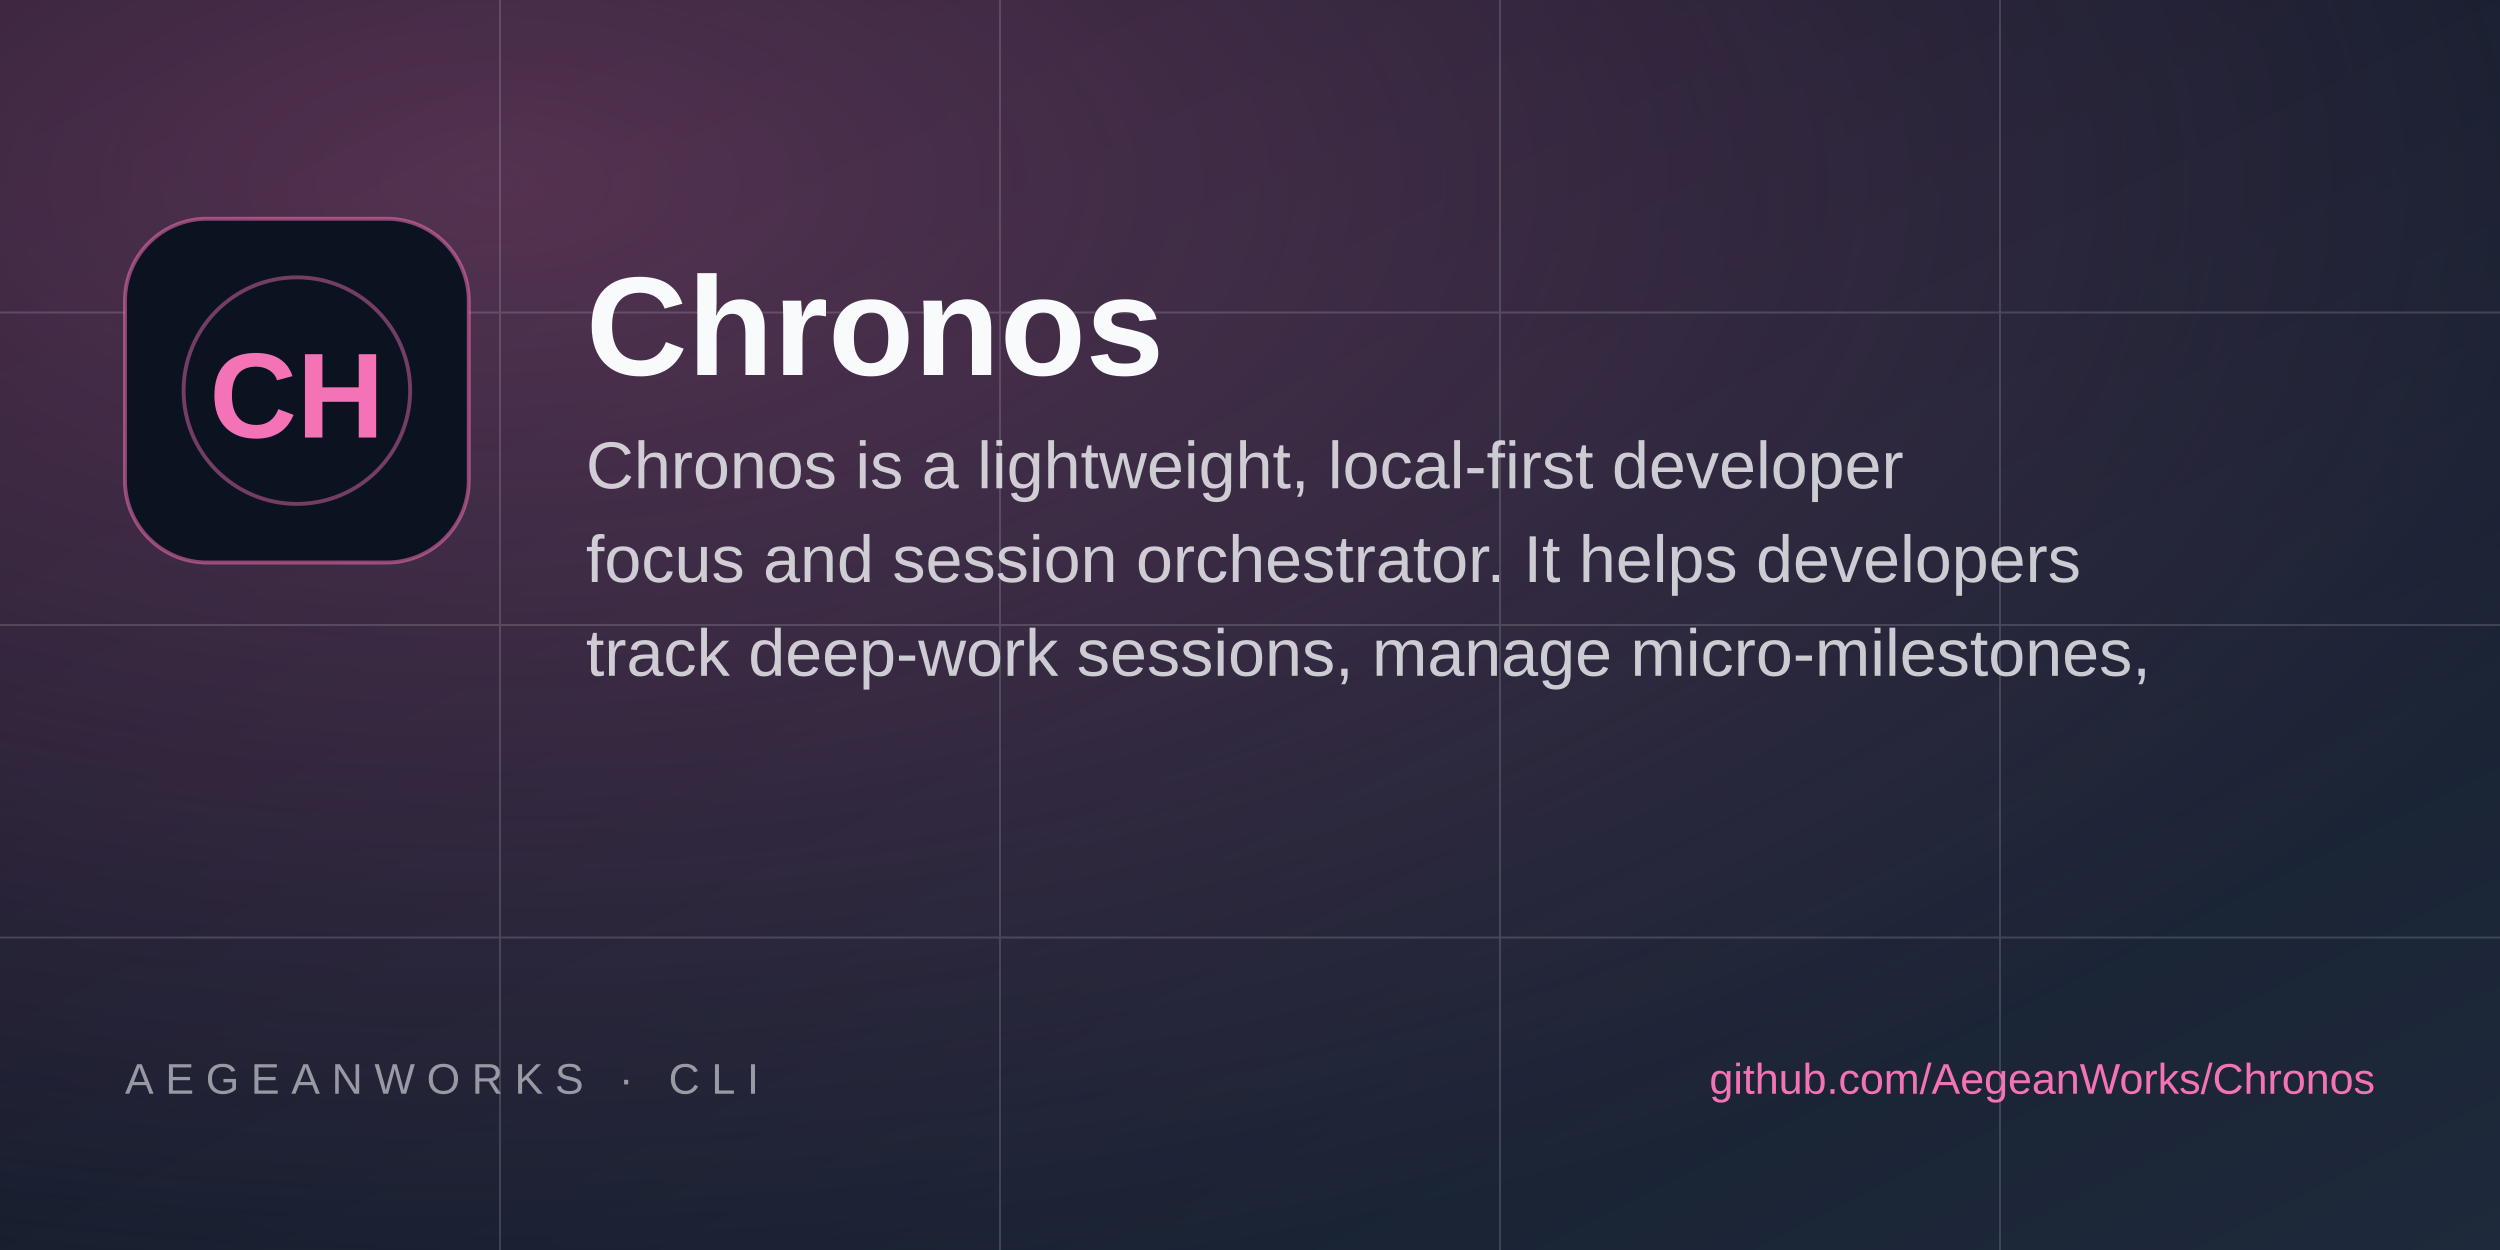
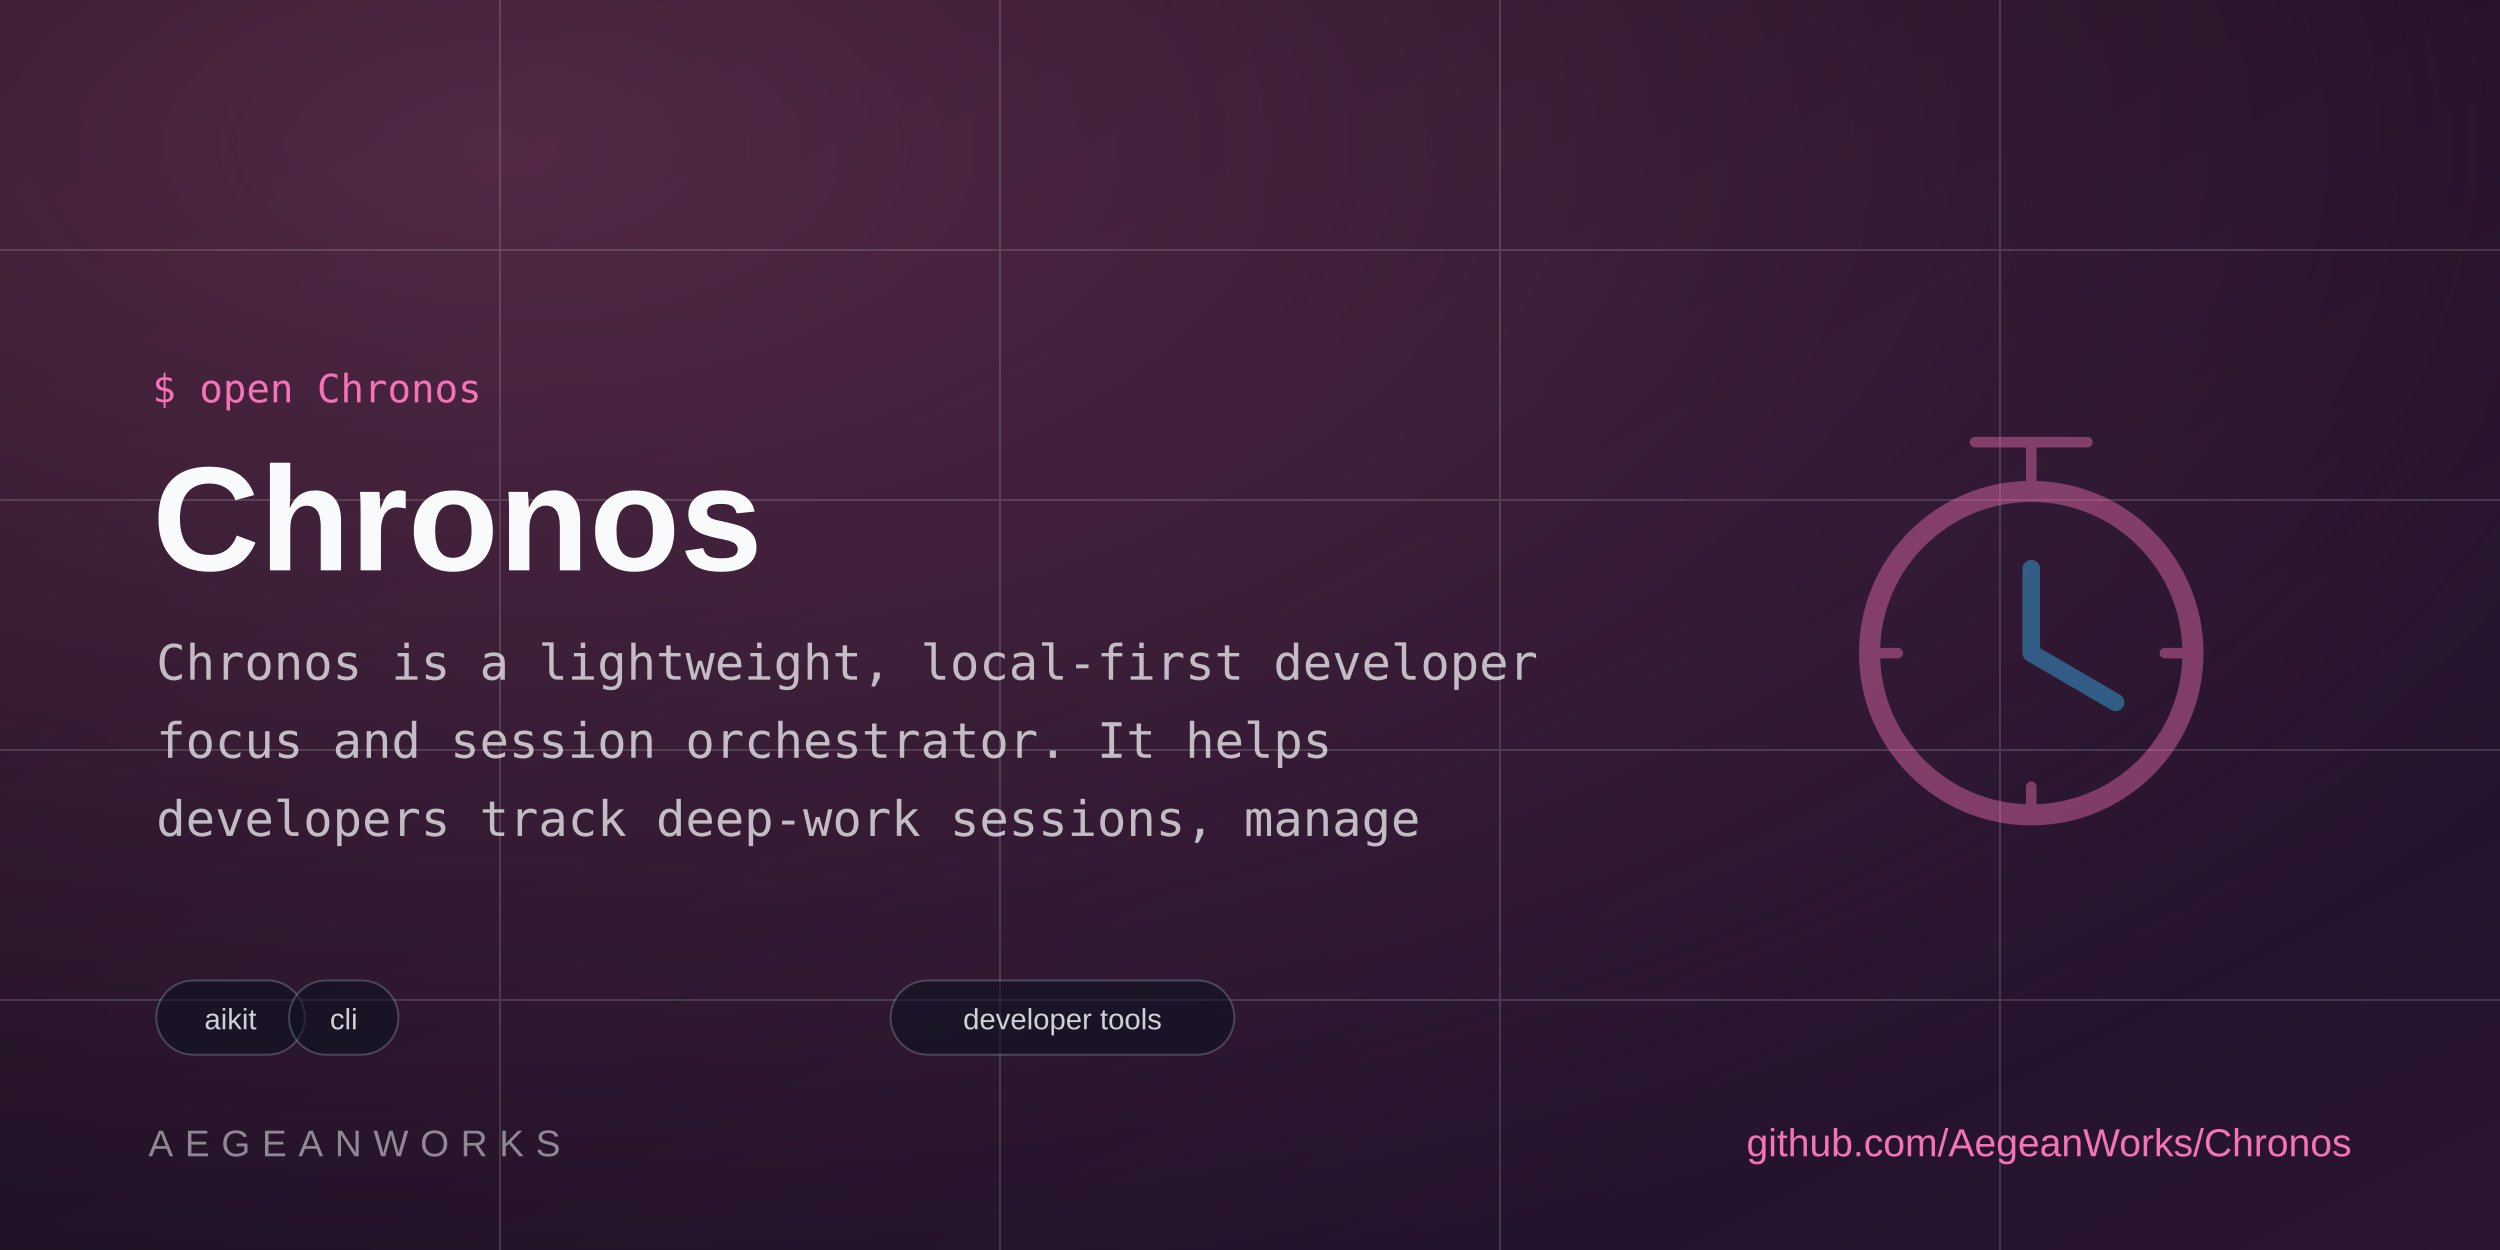
- <svg xmlns="http://www.w3.org/2000/svg" width="1280" height="640" viewBox="0 0 1280 640" role="img" aria-labelledby="title desc">
+ <svg xmlns="http://www.w3.org/2000/svg" width="1280" height="640" viewBox="0 0 1280 640" role="img" aria-labelledby="title desc" data-motif="timer" data-layout="terminal">
  <defs>
    <linearGradient id="bg" x1="0" y1="0" x2="1" y2="1">
-       <stop offset="0" stop-color="#0b1220" />
-       <stop offset="1" stop-color="#1e293b" />
+       <stop offset="0" stop-color="#0f0a14" />
+       <stop offset="1" stop-color="#2a1533" />
    </linearGradient>
-     <radialGradient id="glow" cx="0.2" cy="0.15" r="0.9">
-       <stop offset="0" stop-color="#f472b6" stop-opacity="0.30" />
+     <radialGradient id="glow" cx="0.2" cy="0.12" r="0.95">
+       <stop offset="0" stop-color="#f472b6" stop-opacity="0.28" />
      <stop offset="1" stop-color="#f472b6" stop-opacity="0" />
    </radialGradient>
+     <linearGradient id="band" x1="0" y1="0" x2="1" y2="0">
+       <stop offset="0" stop-color="#f472b6" />
+       <stop offset="1" stop-color="#38bdf8" />
+     </linearGradient>
  </defs>
  <rect width="1280" height="640" fill="url(#bg)" />
  <rect width="1280" height="640" fill="url(#glow)" />
-   <g opacity="0.16" stroke="#f8fafc">
-     <path d="M0 160h1280M0 320h1280M0 480h1280M256 0v640M512 0v640M768 0v640M1024 0v640" />
+   <g opacity="0.15" stroke="#F8FAFC">
+     <path d="M0 128H1280M0 256H1280M0 384H1280M0 512H1280M256 0V640M512 0V640M768 0V640M1024 0V640" />
  </g>
-   <rect x="64" y="112" width="176" height="176" rx="42" fill="#0b1220" stroke="#f472b6" stroke-opacity="0.55" stroke-width="2" />
-   <circle cx="152" cy="200" r="58" fill="none" stroke="#f472b6" stroke-opacity="0.45" stroke-width="2" />
-   <text x="152" y="224" text-anchor="middle" font-family="Segoe UI, Arial, sans-serif" font-size="62" font-weight="700" fill="#f472b6">CH</text>
-   <text x="300" y="192" font-family="Segoe UI, Arial, sans-serif" font-size="72" font-weight="700" fill="#f8fafc">Chronos</text>
-   <text x="300" y="250" font-family="Segoe UI, Arial, sans-serif" font-size="34" fill="#f8fafc" fill-opacity="0.78">Chronos is a lightweight, local-first developer</text>
-   <text x="300" y="298" font-family="Segoe UI, Arial, sans-serif" font-size="34" fill="#f8fafc" fill-opacity="0.78">focus and session orchestrator. It helps developers</text>
-   <text x="300" y="346" font-family="Segoe UI, Arial, sans-serif" font-size="34" fill="#f8fafc" fill-opacity="0.78">track deep-work sessions, manage micro-milestones,</text>
-   <text x="64" y="560" font-family="Segoe UI, Arial, sans-serif" font-size="22" letter-spacing="6" fill="#f8fafc" fill-opacity="0.55">AEGEANWORKS · CLI</text>
-   <text x="1216" y="560" text-anchor="end" font-family="Segoe UI, Arial, sans-serif" font-size="22" fill="#f472b6">github.com/AegeanWorks/Chronos</text>
+   <g transform="translate(1040 320) scale(1.8)" opacity="0.42">
+     <circle cx="0" cy="8" r="46" fill="none" stroke="#f472b6" stroke-width="6" stroke-linecap="round" stroke-linejoin="round" />
+     <path d="M-16 -52H16M0 -52V-38" fill="none" stroke="#f472b6" stroke-width="3" stroke-linecap="round" stroke-linejoin="round" />
+     <path d="M0 8V-16M0 8L24 22" fill="none" stroke="#38bdf8" stroke-width="5" stroke-linecap="round" stroke-linejoin="round" />
+     <path d="M-46 8H-38M38 8H46M0 54V46" fill="none" stroke="#f472b6" stroke-width="3" stroke-linecap="round" stroke-linejoin="round" />
+   </g>
+   <text x="78" y="206" font-family="Consolas, monospace" font-size="20" fill="#f472b6">$ open Chronos</text>
+   <text x="78" y="292" font-family="Segoe UI, Arial, sans-serif" font-size="76" font-weight="700" fill="#F8FAFC">Chronos</text>
+   <text x="80" y="348" font-family="Consolas, monospace" font-size="25" fill="#F8FAFC" fill-opacity="0.72">Chronos is a lightweight, local-first developer</text>
+   <text x="80" y="388" font-family="Consolas, monospace" font-size="25" fill="#F8FAFC" fill-opacity="0.72">focus and session orchestrator. It helps</text>
+   <text x="80" y="428" font-family="Consolas, monospace" font-size="25" fill="#F8FAFC" fill-opacity="0.72">developers track deep-work sessions, manage</text>
+   <rect x="80" y="502" width="76" height="38" rx="19" fill="#0B1220" fill-opacity="0.55" stroke="#94A3B8" stroke-opacity="0.35" />
+   <text x="118.0" y="527" text-anchor="middle" font-family="Segoe UI, Arial, sans-serif" font-size="15" fill="#F8FAFC" fill-opacity="0.82">aikit</text>
+   <rect x="148" y="502" width="56" height="38" rx="19" fill="#0B1220" fill-opacity="0.55" stroke="#94A3B8" stroke-opacity="0.35" />
+   <text x="176.0" y="527" text-anchor="middle" font-family="Segoe UI, Arial, sans-serif" font-size="15" fill="#F8FAFC" fill-opacity="0.82">cli</text>
+   <rect x="456" y="502" width="176" height="38" rx="19" fill="#0B1220" fill-opacity="0.55" stroke="#94A3B8" stroke-opacity="0.35" />
+   <text x="544.0" y="527" text-anchor="middle" font-family="Segoe UI, Arial, sans-serif" font-size="15" fill="#F8FAFC" fill-opacity="0.82">developer tools</text>
+   <text x="76" y="592" font-family="Segoe UI, Arial, sans-serif" font-size="19" letter-spacing="6" fill="#F8FAFC" fill-opacity="0.50">AEGEANWORKS</text>
+   <text x="1204" y="592" text-anchor="end" font-family="Segoe UI, Arial, sans-serif" font-size="20" fill="#f472b6">github.com/AegeanWorks/Chronos</text>
</svg>
